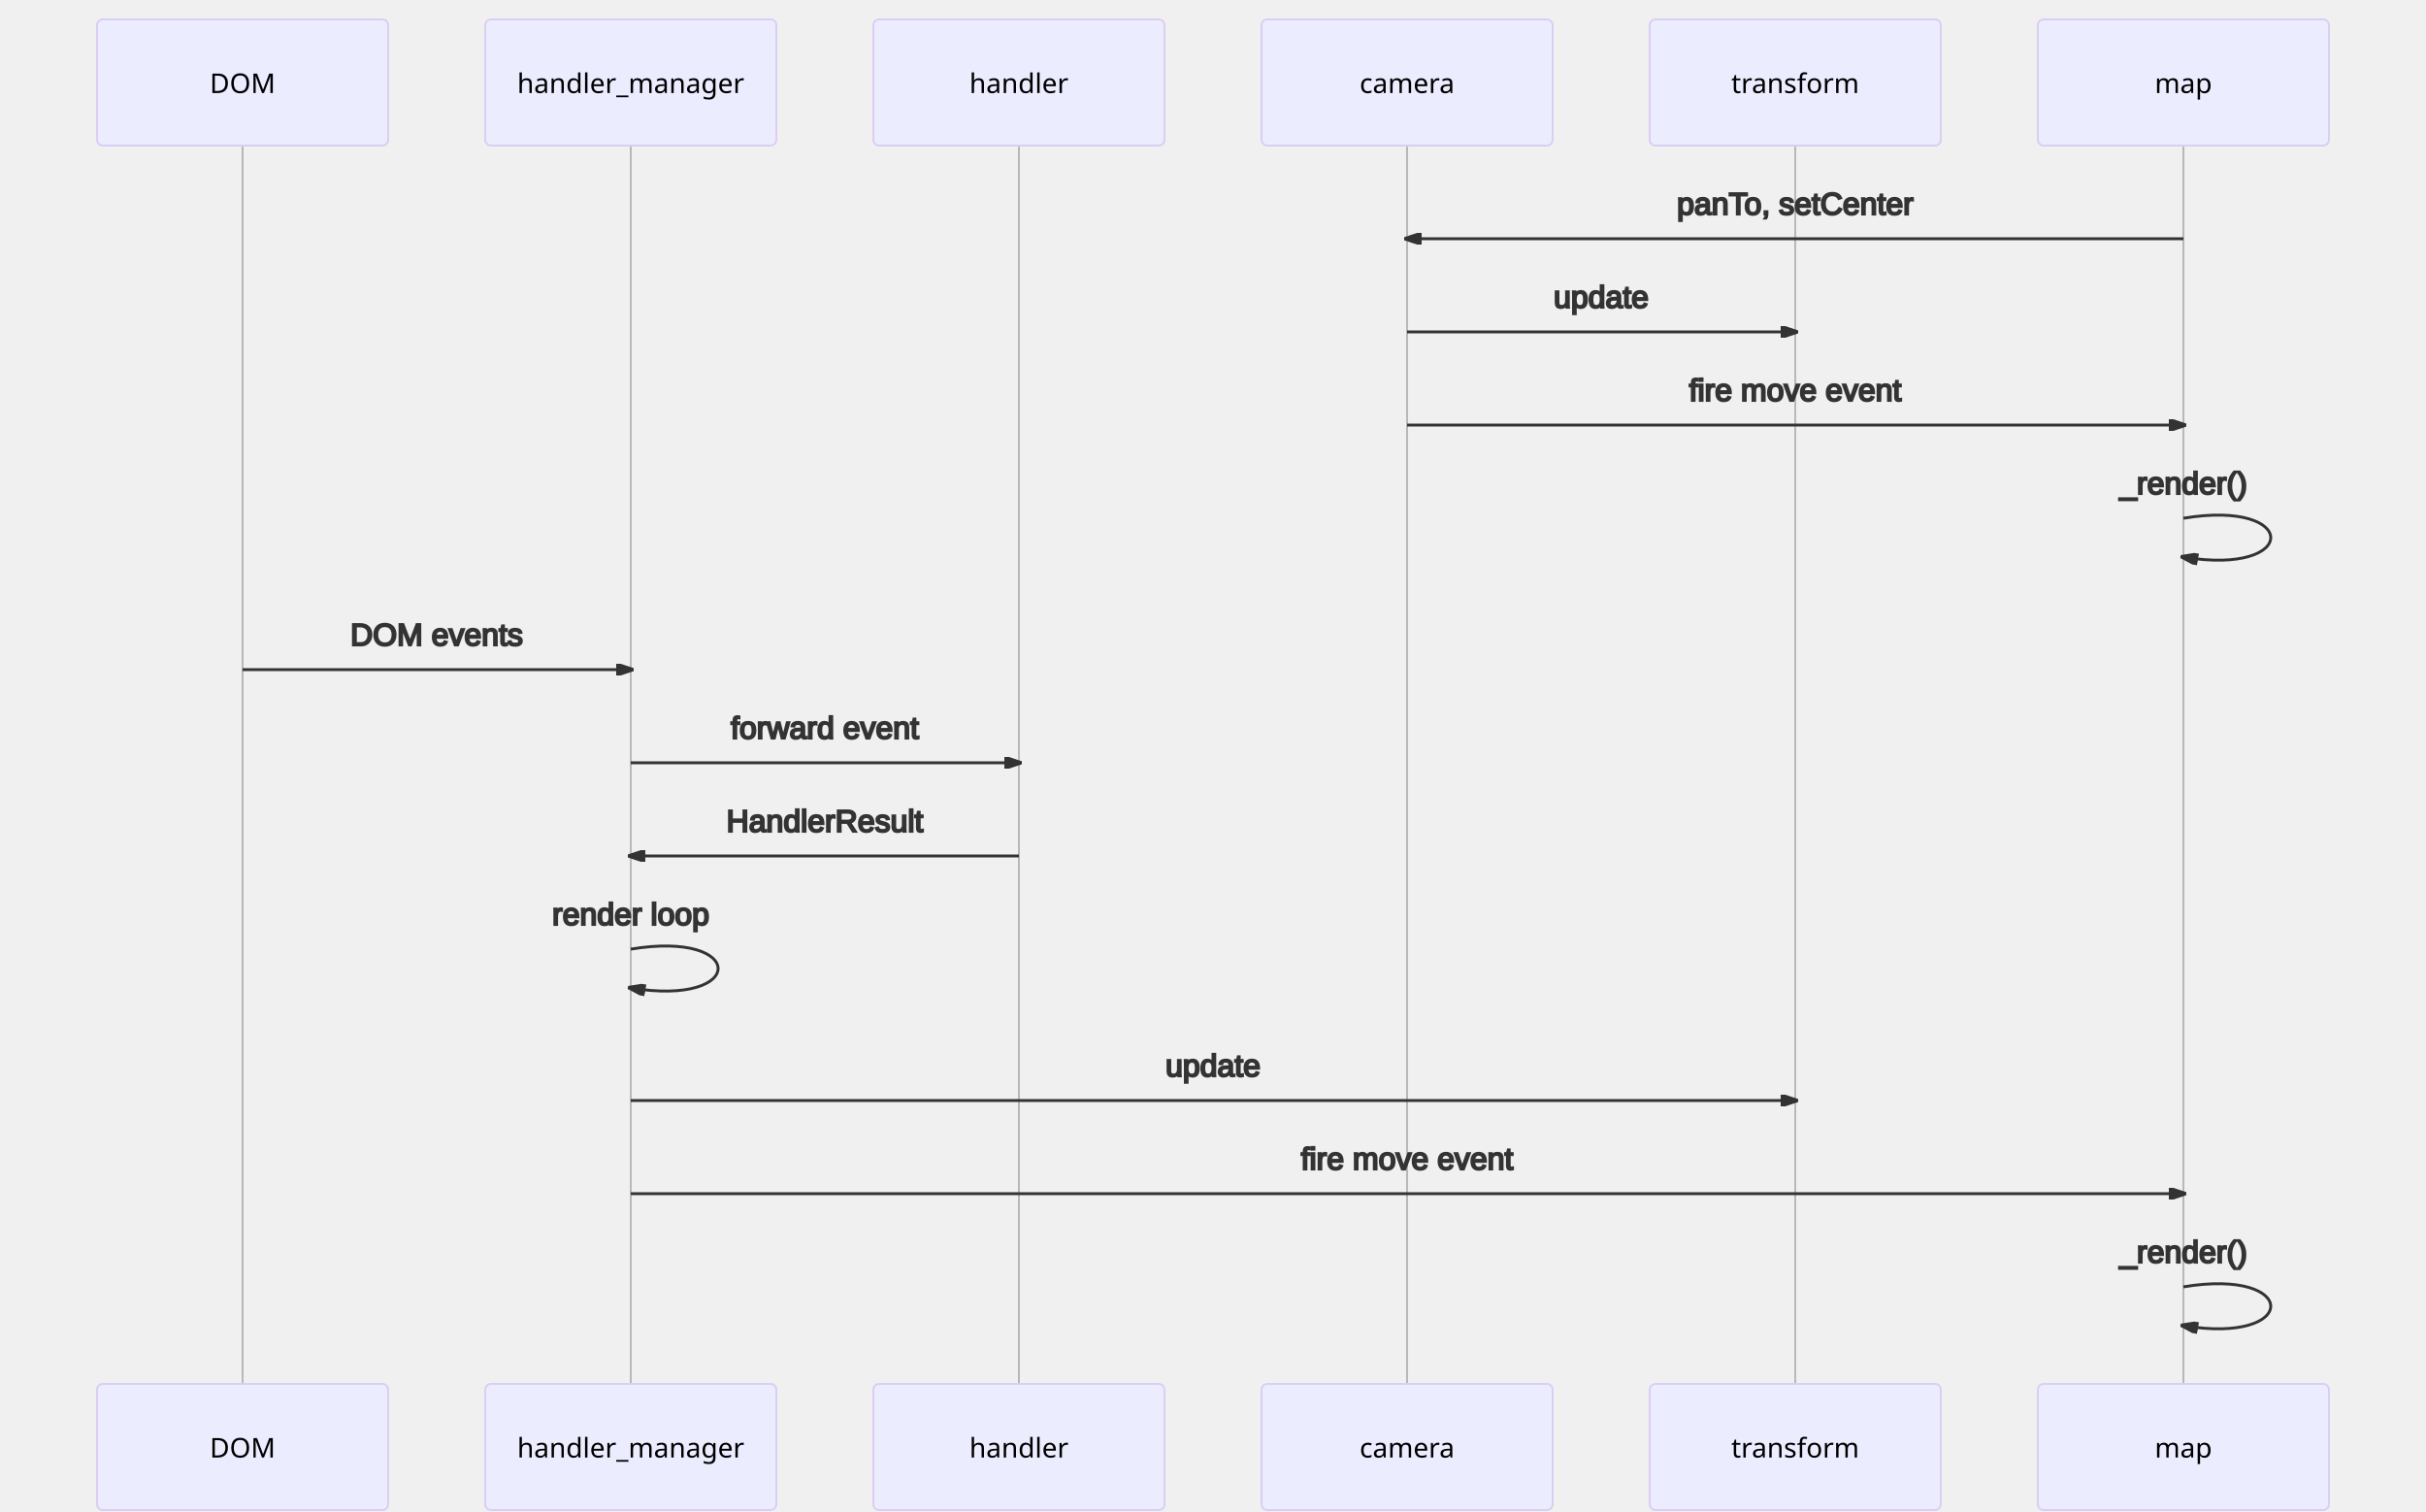
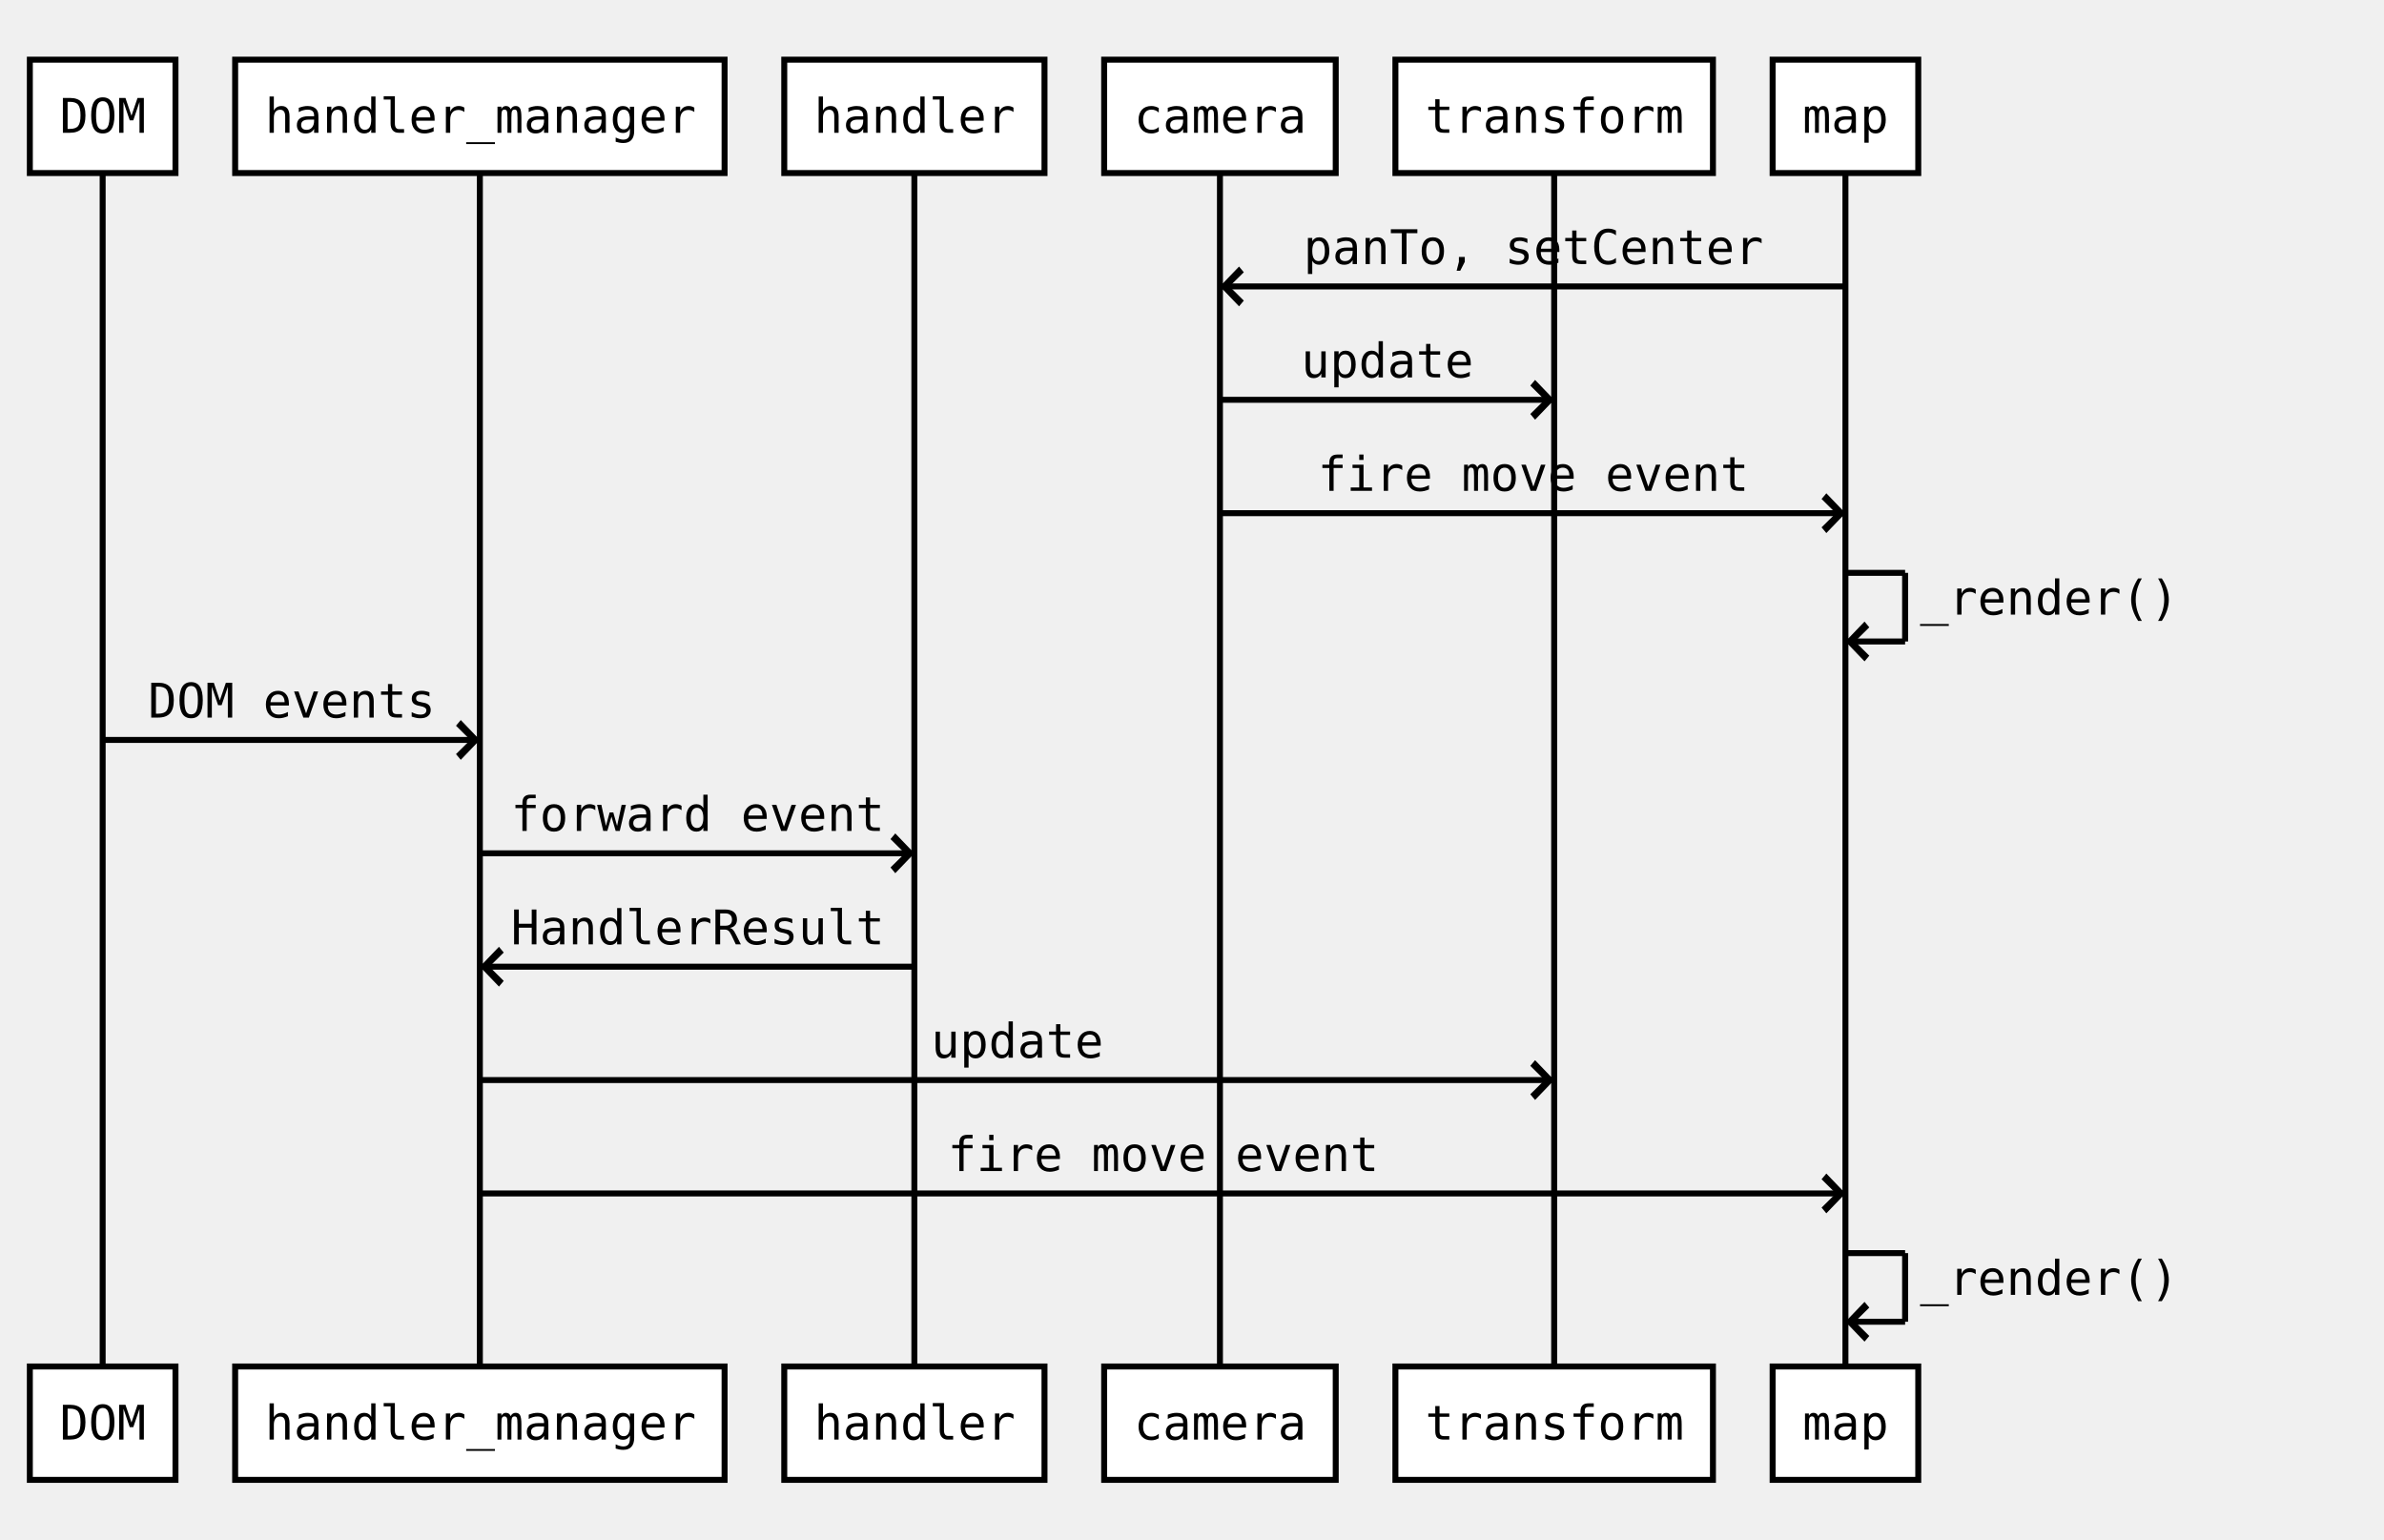
- <svg xmlns="http://www.w3.org/2000/svg" id="mermaid-1608754820274" width="100%" height="779" style="max-width: 1250px;" viewBox="-50 -10 1250 779">
-   <style>#mermaid-1608754820274{font-family:"trebuchet ms",verdana,arial,sans-serif;font-size:16px;fill:#333;}#mermaid-1608754820274 .error-icon{fill:#552222;}#mermaid-1608754820274 .error-text{fill:#552222;stroke:#552222;}#mermaid-1608754820274 .edge-thickness-normal{stroke-width:2px;}#mermaid-1608754820274 .edge-thickness-thick{stroke-width:3.5px;}#mermaid-1608754820274 .edge-pattern-solid{stroke-dasharray:0;}#mermaid-1608754820274 .edge-pattern-dashed{stroke-dasharray:3;}#mermaid-1608754820274 .edge-pattern-dotted{stroke-dasharray:2;}#mermaid-1608754820274 .marker{fill:#333333;}#mermaid-1608754820274 .marker.cross{stroke:#333333;}#mermaid-1608754820274 svg{font-family:"trebuchet ms",verdana,arial,sans-serif;font-size:16px;}#mermaid-1608754820274 .actor{stroke:hsl(259.626,59.777%,87.902%);fill:#ECECFF;}#mermaid-1608754820274 text.actor &gt; tspan{fill:black;stroke:none;}#mermaid-1608754820274 .actor-line{stroke:grey;}#mermaid-1608754820274 .messageLine0{stroke-width:1.5;stroke-dasharray:none;stroke:#333;}#mermaid-1608754820274 .messageLine1{stroke-width:1.5;stroke-dasharray:2,2;stroke:#333;}#mermaid-1608754820274 #arrowhead path{fill:#333;stroke:#333;}#mermaid-1608754820274 .sequenceNumber{fill:white;}#mermaid-1608754820274 #sequencenumber{fill:#333;}#mermaid-1608754820274 #crosshead path{fill:#333;stroke:#333;}#mermaid-1608754820274 .messageText{fill:#333;stroke:#333;}#mermaid-1608754820274 .labelBox{stroke:hsl(259.626,59.777%,87.902%);fill:#ECECFF;}#mermaid-1608754820274 .labelText,#mermaid-1608754820274 .labelText &gt; tspan{fill:black;stroke:none;}#mermaid-1608754820274 .loopText,#mermaid-1608754820274 .loopText &gt; tspan{fill:black;stroke:none;}#mermaid-1608754820274 .loopLine{stroke-width:2px;stroke-dasharray:2,2;stroke:hsl(259.626,59.777%,87.902%);fill:hsl(259.626,59.777%,87.902%);}#mermaid-1608754820274 .note{stroke:#aaaa33;fill:#fff5ad;}#mermaid-1608754820274 .noteText,#mermaid-1608754820274 .noteText &gt; tspan{fill:black;stroke:none;}#mermaid-1608754820274 .activation0{fill:#f4f4f4;stroke:#666;}#mermaid-1608754820274 .activation1{fill:#f4f4f4;stroke:#666;}#mermaid-1608754820274 .activation2{fill:#f4f4f4;stroke:#666;}#mermaid-1608754820274:root{--mermaid-font-family:"trebuchet ms",verdana,arial,sans-serif;}#mermaid-1608754820274 sequence{fill:apa;}</style>
-   <g />
-   <g>
-     <line id="actor24" x1="75" y1="5" x2="75" y2="768" class="actor-line" stroke-width="0.5px" stroke="#999" />
-     <rect x="0" y="0" fill="#eaeaea" stroke="#666" width="150" height="65" rx="3" ry="3" class="actor" />
-     <text x="75" y="32.5" dominant-baseline="central" alignment-baseline="central" class="actor" style="text-anchor: middle; font-size: 14px; font-weight: 400; font-family: Open-Sans, sans-serif;">
-       <tspan x="75" dy="0">DOM</tspan>
+ <svg xmlns="http://www.w3.org/2000/svg" width="799" height="516">
+   <source>participant DOM
+ participant handler_manager
+ participant handler
+ participant camera
+ participant transform
+ participant map
+ 
+ map-&gt;&gt;camera: panTo, setCenter
+ camera-&gt;&gt;transform: update
+ camera-&gt;&gt;map: fire move event
+ map-&gt;&gt;map: _render()
+ 
+ DOM-&gt;&gt;handler_manager: DOM events 
+ handler_manager-&gt;&gt;handler: forward event
+ handler-&gt;&gt;handler_manager: HandlerResult
+ handler_manager-&gt;&gt;transform: update
+ handler_manager-&gt;&gt;map: fire move event
+ map-&gt;&gt;map: _render()
+ </source>
+   <defs>
+     <marker viewBox="0 0 5 5" markerWidth="5" markerHeight="5" orient="auto" refX="5" refY="2.5" id="markerArrowBlock">
+       <path d="M 0 0 L 5 2.5 L 0 5 z" />
+     </marker>
+     <marker viewBox="0 0 9.6 16" markerWidth="4" markerHeight="16" orient="auto" refX="9.6" refY="8" id="markerArrowOpen">
+       <path d="M 9.6,8 1.92,16 0,13.7 5.76,8 0,2.286 1.92,0 9.6,8 z" />
+     </marker>
+   </defs>
+   <g class="title" />
+   <g class="actor">
+     <rect x="10" y="20" width="48.812" height="38" stroke="#000000" fill="#ffffff" style="stroke-width: 2;" />
+     <text x="20" y="44.5" style="font-size: 16px; font-family: &quot;Andale Mono&quot;, monospace;">
+       <tspan x="20">DOM</tspan>
    </text>
  </g>
-   <g>
-     <line id="actor25" x1="275" y1="5" x2="275" y2="768" class="actor-line" stroke-width="0.5px" stroke="#999" />
-     <rect x="200" y="0" fill="#eaeaea" stroke="#666" width="150" height="65" rx="3" ry="3" class="actor" />
-     <text x="275" y="32.5" dominant-baseline="central" alignment-baseline="central" class="actor" style="text-anchor: middle; font-size: 14px; font-weight: 400; font-family: Open-Sans, sans-serif;">
-       <tspan x="275" dy="0">handler_manager</tspan>
+   <g class="actor">
+     <rect x="10" y="458" width="48.812" height="38" stroke="#000000" fill="#ffffff" style="stroke-width: 2;" />
+     <text x="20" y="482.5" style="font-size: 16px; font-family: &quot;Andale Mono&quot;, monospace;">
+       <tspan x="20">DOM</tspan>
    </text>
  </g>
-   <g>
-     <line id="actor26" x1="475" y1="5" x2="475" y2="768" class="actor-line" stroke-width="0.5px" stroke="#999" />
-     <rect x="400" y="0" fill="#eaeaea" stroke="#666" width="150" height="65" rx="3" ry="3" class="actor" />
-     <text x="475" y="32.5" dominant-baseline="central" alignment-baseline="central" class="actor" style="text-anchor: middle; font-size: 14px; font-weight: 400; font-family: Open-Sans, sans-serif;">
-       <tspan x="475" dy="0">handler</tspan>
+   <line x1="34.406" x2="34.406" y1="58" y2="458" stroke="#000000" fill="none" style="stroke-width: 2;" />
+   <g class="actor">
+     <rect x="78.812" y="20" width="164.031" height="38" stroke="#000000" fill="#ffffff" style="stroke-width: 2;" />
+     <text x="88.812" y="44.5" style="font-size: 16px; font-family: &quot;Andale Mono&quot;, monospace;">
+       <tspan x="88.812">handler_manager</tspan>
    </text>
  </g>
-   <g>
-     <line id="actor27" x1="675" y1="5" x2="675" y2="768" class="actor-line" stroke-width="0.5px" stroke="#999" />
-     <rect x="600" y="0" fill="#eaeaea" stroke="#666" width="150" height="65" rx="3" ry="3" class="actor" />
-     <text x="675" y="32.5" dominant-baseline="central" alignment-baseline="central" class="actor" style="text-anchor: middle; font-size: 14px; font-weight: 400; font-family: Open-Sans, sans-serif;">
-       <tspan x="675" dy="0">camera</tspan>
+   <g class="actor">
+     <rect x="78.812" y="458" width="164.031" height="38" stroke="#000000" fill="#ffffff" style="stroke-width: 2;" />
+     <text x="88.812" y="482.5" style="font-size: 16px; font-family: &quot;Andale Mono&quot;, monospace;">
+       <tspan x="88.812">handler_manager</tspan>
    </text>
  </g>
-   <g>
-     <line id="actor28" x1="875" y1="5" x2="875" y2="768" class="actor-line" stroke-width="0.5px" stroke="#999" />
-     <rect x="800" y="0" fill="#eaeaea" stroke="#666" width="150" height="65" rx="3" ry="3" class="actor" />
-     <text x="875" y="32.5" dominant-baseline="central" alignment-baseline="central" class="actor" style="text-anchor: middle; font-size: 14px; font-weight: 400; font-family: Open-Sans, sans-serif;">
-       <tspan x="875" dy="0">transform</tspan>
+   <line x1="160.828" x2="160.828" y1="58" y2="458" stroke="#000000" fill="none" style="stroke-width: 2;" />
+   <g class="actor">
+     <rect x="262.844" y="20" width="87.219" height="38" stroke="#000000" fill="#ffffff" style="stroke-width: 2;" />
+     <text x="272.844" y="44.5" style="font-size: 16px; font-family: &quot;Andale Mono&quot;, monospace;">
+       <tspan x="272.844">handler</tspan>
    </text>
  </g>
-   <g>
-     <line id="actor29" x1="1075" y1="5" x2="1075" y2="768" class="actor-line" stroke-width="0.5px" stroke="#999" />
-     <rect x="1000" y="0" fill="#eaeaea" stroke="#666" width="150" height="65" rx="3" ry="3" class="actor" />
-     <text x="1075" y="32.5" dominant-baseline="central" alignment-baseline="central" class="actor" style="text-anchor: middle; font-size: 14px; font-weight: 400; font-family: Open-Sans, sans-serif;">
-       <tspan x="1075" dy="0">map</tspan>
+   <g class="actor">
+     <rect x="262.844" y="458" width="87.219" height="38" stroke="#000000" fill="#ffffff" style="stroke-width: 2;" />
+     <text x="272.844" y="482.5" style="font-size: 16px; font-family: &quot;Andale Mono&quot;, monospace;">
+       <tspan x="272.844">handler</tspan>
    </text>
  </g>
-   <defs>
-     <marker id="arrowhead" refX="5" refY="2" markerWidth="6" markerHeight="4" orient="auto">
-       <path d="M 0,0 V 4 L6,2 Z" />
-     </marker>
-   </defs>
-   <defs>
-     <marker id="crosshead" markerWidth="15" markerHeight="8" orient="auto" refX="16" refY="4">
-       <path fill="black" stroke="#000000" stroke-width="1px" d="M 9,2 V 6 L16,4 Z" style="stroke-dasharray: 0, 0;" />
-       <path fill="none" stroke="#000000" stroke-width="1px" d="M 0,1 L 6,7 M 6,1 L 0,7" style="stroke-dasharray: 0, 0;" />
-     </marker>
-   </defs>
-   <defs>
-     <marker id="sequencenumber" refX="15" refY="15" markerWidth="60" markerHeight="40" orient="auto">
-       <circle cx="15" cy="15" r="6" />
-     </marker>
-   </defs>
-   <text x="875" y="80" text-anchor="middle" dominant-baseline="middle" alignment-baseline="middle" class="messageText" dy="1em" style="font-family: &quot;trebuchet ms&quot;, verdana, arial, sans-serif; font-size: 16px; font-weight: 400;">panTo, setCenter</text>
-   <line x1="1075" y1="113" x2="675" y2="113" class="messageLine0" stroke-width="2" stroke="none" marker-end="url(#arrowhead)" style="fill: none;" />
-   <text x="775" y="128" text-anchor="middle" dominant-baseline="middle" alignment-baseline="middle" class="messageText" dy="1em" style="font-family: &quot;trebuchet ms&quot;, verdana, arial, sans-serif; font-size: 16px; font-weight: 400;">update</text>
-   <line x1="675" y1="161" x2="875" y2="161" class="messageLine0" stroke-width="2" stroke="none" marker-end="url(#arrowhead)" style="fill: none;" />
-   <text x="875" y="176" text-anchor="middle" dominant-baseline="middle" alignment-baseline="middle" class="messageText" dy="1em" style="font-family: &quot;trebuchet ms&quot;, verdana, arial, sans-serif; font-size: 16px; font-weight: 400;">fire move event</text>
-   <line x1="675" y1="209" x2="1075" y2="209" class="messageLine0" stroke-width="2" stroke="none" marker-end="url(#arrowhead)" style="fill: none;" />
-   <text x="1075" y="224" text-anchor="middle" dominant-baseline="middle" alignment-baseline="middle" class="messageText" dy="1em" style="font-family: &quot;trebuchet ms&quot;, verdana, arial, sans-serif; font-size: 16px; font-weight: 400;">_render()</text>
-   <path d="M 1075,257 C 1135,247 1135,287 1075,277" class="messageLine0" stroke-width="2" stroke="none" marker-end="url(#arrowhead)" style="fill: none;" />
-   <text x="175" y="302" text-anchor="middle" dominant-baseline="middle" alignment-baseline="middle" class="messageText" dy="1em" style="font-family: &quot;trebuchet ms&quot;, verdana, arial, sans-serif; font-size: 16px; font-weight: 400;">DOM events</text>
-   <line x1="75" y1="335" x2="275" y2="335" class="messageLine0" stroke-width="2" stroke="none" marker-end="url(#arrowhead)" style="fill: none;" />
-   <text x="375" y="350" text-anchor="middle" dominant-baseline="middle" alignment-baseline="middle" class="messageText" dy="1em" style="font-family: &quot;trebuchet ms&quot;, verdana, arial, sans-serif; font-size: 16px; font-weight: 400;">forward event</text>
-   <line x1="275" y1="383" x2="475" y2="383" class="messageLine0" stroke-width="2" stroke="none" marker-end="url(#arrowhead)" style="fill: none;" />
-   <text x="375" y="398" text-anchor="middle" dominant-baseline="middle" alignment-baseline="middle" class="messageText" dy="1em" style="font-family: &quot;trebuchet ms&quot;, verdana, arial, sans-serif; font-size: 16px; font-weight: 400;">HandlerResult</text>
-   <line x1="475" y1="431" x2="275" y2="431" class="messageLine0" stroke-width="2" stroke="none" marker-end="url(#arrowhead)" style="fill: none;" />
-   <text x="275" y="446" text-anchor="middle" dominant-baseline="middle" alignment-baseline="middle" class="messageText" dy="1em" style="font-family: &quot;trebuchet ms&quot;, verdana, arial, sans-serif; font-size: 16px; font-weight: 400;">render loop</text>
-   <path d="M 275,479 C 335,469 335,509 275,499" class="messageLine0" stroke-width="2" stroke="none" marker-end="url(#arrowhead)" style="fill: none;" />
-   <text x="575" y="524" text-anchor="middle" dominant-baseline="middle" alignment-baseline="middle" class="messageText" dy="1em" style="font-family: &quot;trebuchet ms&quot;, verdana, arial, sans-serif; font-size: 16px; font-weight: 400;">update</text>
-   <line x1="275" y1="557" x2="875" y2="557" class="messageLine0" stroke-width="2" stroke="none" marker-end="url(#arrowhead)" style="fill: none;" />
-   <text x="675" y="572" text-anchor="middle" dominant-baseline="middle" alignment-baseline="middle" class="messageText" dy="1em" style="font-family: &quot;trebuchet ms&quot;, verdana, arial, sans-serif; font-size: 16px; font-weight: 400;">fire move event</text>
-   <line x1="275" y1="605" x2="1075" y2="605" class="messageLine0" stroke-width="2" stroke="none" marker-end="url(#arrowhead)" style="fill: none;" />
-   <text x="1075" y="620" text-anchor="middle" dominant-baseline="middle" alignment-baseline="middle" class="messageText" dy="1em" style="font-family: &quot;trebuchet ms&quot;, verdana, arial, sans-serif; font-size: 16px; font-weight: 400;">_render()</text>
-   <path d="M 1075,653 C 1135,643 1135,683 1075,673" class="messageLine0" stroke-width="2" stroke="none" marker-end="url(#arrowhead)" style="fill: none;" />
-   <g>
-     <rect x="0" y="703" fill="#eaeaea" stroke="#666" width="150" height="65" rx="3" ry="3" class="actor" />
-     <text x="75" y="735.5" dominant-baseline="central" alignment-baseline="central" class="actor" style="text-anchor: middle; font-size: 14px; font-weight: 400; font-family: Open-Sans, sans-serif;">
-       <tspan x="75" dy="0">DOM</tspan>
+   <line x1="306.453" x2="306.453" y1="58" y2="458" stroke="#000000" fill="none" style="stroke-width: 2;" />
+   <g class="actor">
+     <rect x="370.062" y="20" width="77.609" height="38" stroke="#000000" fill="#ffffff" style="stroke-width: 2;" />
+     <text x="380.062" y="44.5" style="font-size: 16px; font-family: &quot;Andale Mono&quot;, monospace;">
+       <tspan x="380.062">camera</tspan>
    </text>
  </g>
-   <g>
-     <rect x="200" y="703" fill="#eaeaea" stroke="#666" width="150" height="65" rx="3" ry="3" class="actor" />
-     <text x="275" y="735.5" dominant-baseline="central" alignment-baseline="central" class="actor" style="text-anchor: middle; font-size: 14px; font-weight: 400; font-family: Open-Sans, sans-serif;">
-       <tspan x="275" dy="0">handler_manager</tspan>
+   <g class="actor">
+     <rect x="370.062" y="458" width="77.609" height="38" stroke="#000000" fill="#ffffff" style="stroke-width: 2;" />
+     <text x="380.062" y="482.5" style="font-size: 16px; font-family: &quot;Andale Mono&quot;, monospace;">
+       <tspan x="380.062">camera</tspan>
    </text>
  </g>
-   <g>
-     <rect x="400" y="703" fill="#eaeaea" stroke="#666" width="150" height="65" rx="3" ry="3" class="actor" />
-     <text x="475" y="735.5" dominant-baseline="central" alignment-baseline="central" class="actor" style="text-anchor: middle; font-size: 14px; font-weight: 400; font-family: Open-Sans, sans-serif;">
-       <tspan x="475" dy="0">handler</tspan>
+   <line x1="408.867" x2="408.867" y1="58" y2="458" stroke="#000000" fill="none" style="stroke-width: 2;" />
+   <g class="actor">
+     <rect x="467.672" y="20" width="106.422" height="38" stroke="#000000" fill="#ffffff" style="stroke-width: 2;" />
+     <text x="477.672" y="44.5" style="font-size: 16px; font-family: &quot;Andale Mono&quot;, monospace;">
+       <tspan x="477.672">transform</tspan>
    </text>
  </g>
-   <g>
-     <rect x="600" y="703" fill="#eaeaea" stroke="#666" width="150" height="65" rx="3" ry="3" class="actor" />
-     <text x="675" y="735.5" dominant-baseline="central" alignment-baseline="central" class="actor" style="text-anchor: middle; font-size: 14px; font-weight: 400; font-family: Open-Sans, sans-serif;">
-       <tspan x="675" dy="0">camera</tspan>
+   <g class="actor">
+     <rect x="467.672" y="458" width="106.422" height="38" stroke="#000000" fill="#ffffff" style="stroke-width: 2;" />
+     <text x="477.672" y="482.5" style="font-size: 16px; font-family: &quot;Andale Mono&quot;, monospace;">
+       <tspan x="477.672">transform</tspan>
    </text>
  </g>
-   <g>
-     <rect x="800" y="703" fill="#eaeaea" stroke="#666" width="150" height="65" rx="3" ry="3" class="actor" />
-     <text x="875" y="735.5" dominant-baseline="central" alignment-baseline="central" class="actor" style="text-anchor: middle; font-size: 14px; font-weight: 400; font-family: Open-Sans, sans-serif;">
-       <tspan x="875" dy="0">transform</tspan>
+   <line x1="520.883" x2="520.883" y1="58" y2="458" stroke="#000000" fill="none" style="stroke-width: 2;" />
+   <g class="actor">
+     <rect x="594.094" y="20" width="48.812" height="38" stroke="#000000" fill="#ffffff" style="stroke-width: 2;" />
+     <text x="604.094" y="44.5" style="font-size: 16px; font-family: &quot;Andale Mono&quot;, monospace;">
+       <tspan x="604.094">map</tspan>
    </text>
  </g>
-   <g>
-     <rect x="1000" y="703" fill="#eaeaea" stroke="#666" width="150" height="65" rx="3" ry="3" class="actor" />
-     <text x="1075" y="735.5" dominant-baseline="central" alignment-baseline="central" class="actor" style="text-anchor: middle; font-size: 14px; font-weight: 400; font-family: Open-Sans, sans-serif;">
-       <tspan x="1075" dy="0">map</tspan>
+   <g class="actor">
+     <rect x="594.094" y="458" width="48.812" height="38" stroke="#000000" fill="#ffffff" style="stroke-width: 2;" />
+     <text x="604.094" y="482.5" style="font-size: 16px; font-family: &quot;Andale Mono&quot;, monospace;">
+       <tspan x="604.094">map</tspan>
    </text>
  </g>
+   <line x1="618.5" x2="618.5" y1="58" y2="458" stroke="#000000" fill="none" style="stroke-width: 2;" />
+   <g class="signal">
+     <text x="436.871" y="88.5" style="font-size: 16px; font-family: &quot;Andale Mono&quot;, monospace;">
+       <tspan x="436.871">panTo, setCenter</tspan>
+     </text>
+     <line x1="618.5" x2="408.867" y1="96" y2="96" stroke="#000000" fill="none" style="stroke-width: 2; marker-end: url(&quot;#markerArrowOpen&quot;);" />
+   </g>
+   <g class="signal">
+     <text x="436.07" y="126.5" style="font-size: 16px; font-family: &quot;Andale Mono&quot;, monospace;">
+       <tspan x="436.07">update</tspan>
+     </text>
+     <line x1="408.867" x2="520.883" y1="134" y2="134" stroke="#000000" fill="none" style="stroke-width: 2; marker-end: url(&quot;#markerArrowOpen&quot;);" />
+   </g>
+   <g class="signal">
+     <text x="441.668" y="164.5" style="font-size: 16px; font-family: &quot;Andale Mono&quot;, monospace;">
+       <tspan x="441.668">fire move event</tspan>
+     </text>
+     <line x1="408.867" x2="618.5" y1="172" y2="172" stroke="#000000" fill="none" style="stroke-width: 2; marker-end: url(&quot;#markerArrowOpen&quot;);" />
+   </g>
+   <g class="signal">
+     <text x="643.5" y="206" style="font-size: 16px; font-family: &quot;Andale Mono&quot;, monospace;">
+       <tspan x="643.5">_render()</tspan>
+     </text>
+     <line x1="618.5" x2="638.5" y1="192" y2="192" stroke="#000000" fill="none" style="stroke-width: 2;" />
+     <line x1="638.5" x2="638.5" y1="192" y2="215" stroke="#000000" fill="none" style="stroke-width: 2;" />
+     <line x1="638.5" x2="618.5" y1="215" y2="215" stroke="#000000" fill="none" style="stroke-width: 2; marker-end: url(&quot;#markerArrowOpen&quot;);" />
+   </g>
+   <g class="signal">
+     <text x="49.609" y="240.5" style="font-size: 16px; font-family: &quot;Andale Mono&quot;, monospace;">
+       <tspan x="49.609">DOM events</tspan>
+     </text>
+     <line x1="34.406" x2="160.828" y1="248" y2="248" stroke="#000000" fill="none" style="stroke-width: 2; marker-end: url(&quot;#markerArrowOpen&quot;);" />
+   </g>
+   <g class="signal">
+     <text x="171.227" y="278.5" style="font-size: 16px; font-family: &quot;Andale Mono&quot;, monospace;">
+       <tspan x="171.227">forward event</tspan>
+     </text>
+     <line x1="160.828" x2="306.453" y1="286" y2="286" stroke="#000000" fill="none" style="stroke-width: 2; marker-end: url(&quot;#markerArrowOpen&quot;);" />
+   </g>
+   <g class="signal">
+     <text x="171.227" y="316.5" style="font-size: 16px; font-family: &quot;Andale Mono&quot;, monospace;">
+       <tspan x="171.227">HandlerResult</tspan>
+     </text>
+     <line x1="306.453" x2="160.828" y1="324" y2="324" stroke="#000000" fill="none" style="stroke-width: 2; marker-end: url(&quot;#markerArrowOpen&quot;);" />
+   </g>
+   <g class="signal">
+     <text x="312.051" y="354.5" style="font-size: 16px; font-family: &quot;Andale Mono&quot;, monospace;">
+       <tspan x="312.051">update</tspan>
+     </text>
+     <line x1="160.828" x2="520.883" y1="362" y2="362" stroke="#000000" fill="none" style="stroke-width: 2; marker-end: url(&quot;#markerArrowOpen&quot;);" />
+   </g>
+   <g class="signal">
+     <text x="317.648" y="392.5" style="font-size: 16px; font-family: &quot;Andale Mono&quot;, monospace;">
+       <tspan x="317.648">fire move event</tspan>
+     </text>
+     <line x1="160.828" x2="618.5" y1="400" y2="400" stroke="#000000" fill="none" style="stroke-width: 2; marker-end: url(&quot;#markerArrowOpen&quot;);" />
+   </g>
+   <g class="signal">
+     <text x="643.5" y="434" style="font-size: 16px; font-family: &quot;Andale Mono&quot;, monospace;">
+       <tspan x="643.5">_render()</tspan>
+     </text>
+     <line x1="618.5" x2="638.5" y1="420" y2="420" stroke="#000000" fill="none" style="stroke-width: 2;" />
+     <line x1="638.5" x2="638.5" y1="420" y2="443" stroke="#000000" fill="none" style="stroke-width: 2;" />
+     <line x1="638.5" x2="618.5" y1="443" y2="443" stroke="#000000" fill="none" style="stroke-width: 2; marker-end: url(&quot;#markerArrowOpen&quot;);" />
+   </g>
</svg>
